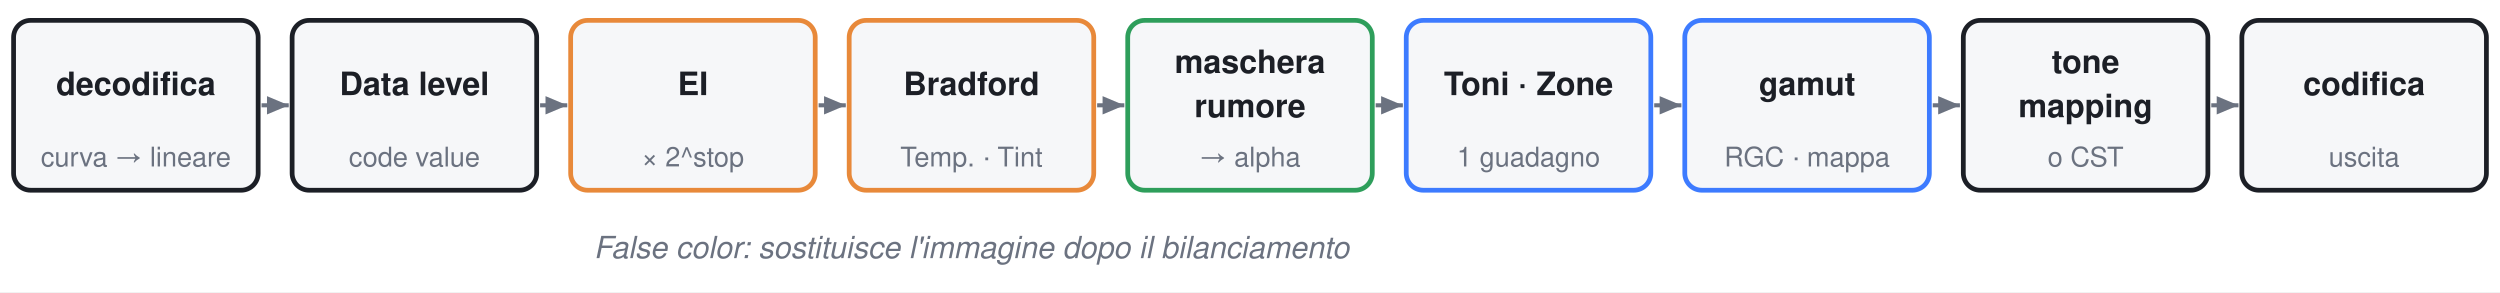
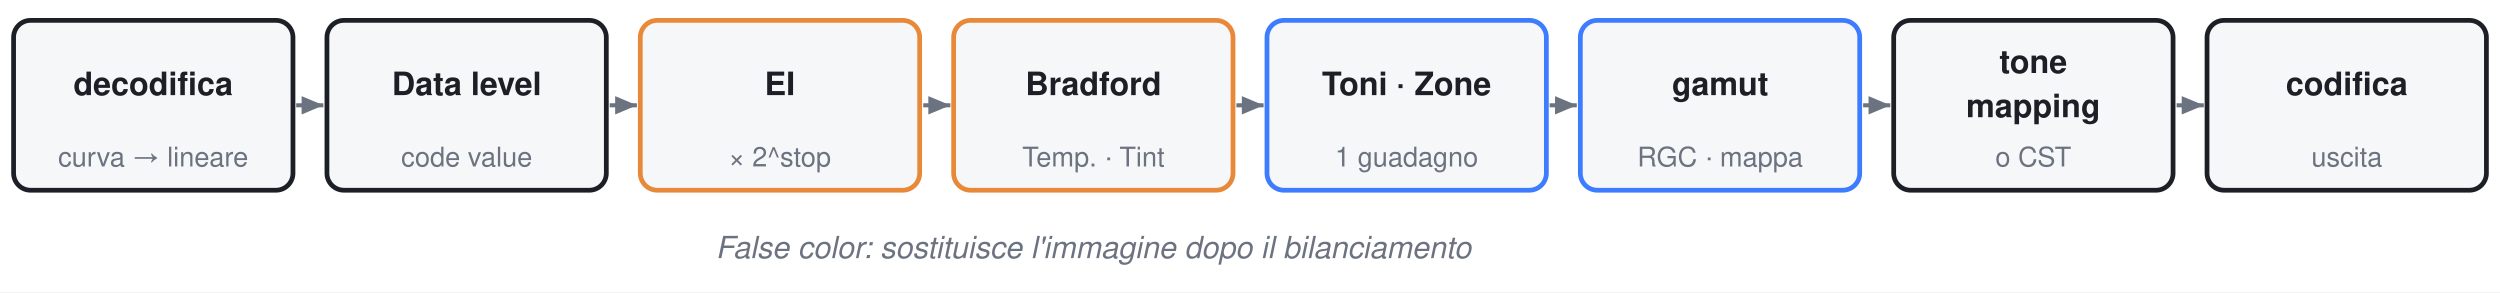
<svg xmlns="http://www.w3.org/2000/svg" width="736" height="86" viewBox="0 0 736 86" font-family="Helvetica Neue, Helvetica, Arial, sans-serif">
  <rect width="100%" height="100%" fill="#ffffff" />
-   <rect x="4.00" y="6.00" width="72.00" height="50.00" fill="#f6f7f9" stroke="#1c1f26" stroke-width="1.4" rx="5" fill-opacity="1" />
-   <text x="40.0" y="28.0" font-size="9.5" text-anchor="middle" fill="#1c1f26" font-weight="bold">decodifica</text>
-   <text x="40.0" y="49.0" font-size="8" text-anchor="middle" fill="#6b7280" font-weight="normal">curva → lineare</text>
-   <rect x="86.00" y="6.00" width="72.00" height="50.00" fill="#f6f7f9" stroke="#1c1f26" stroke-width="1.4" rx="5" fill-opacity="1" />
-   <text x="122.0" y="28.0" font-size="9.5" text-anchor="middle" fill="#1c1f26" font-weight="bold">Data level</text>
-   <text x="122.0" y="49.0" font-size="8" text-anchor="middle" fill="#6b7280" font-weight="normal">code value</text>
-   <line x1="77.0" y1="31.0" x2="85.0" y2="31.0" stroke="#6b7280" stroke-width="1.2" />
-   <polygon points="85.0,31.0 78.6,33.7 78.6,28.3" fill="#6b7280" />
-   <rect x="168.00" y="6.00" width="72.00" height="50.00" fill="#f6f7f9" stroke="#e8893a" stroke-width="1.4" rx="5" fill-opacity="1" />
-   <text x="204.0" y="28.0" font-size="9.5" text-anchor="middle" fill="#1c1f26" font-weight="bold">EI</text>
-   <text x="204.0" y="49.0" font-size="8" text-anchor="middle" fill="#6b7280" font-weight="normal">× 2^stop</text>
-   <line x1="159.0" y1="31.0" x2="167.0" y2="31.0" stroke="#6b7280" stroke-width="1.2" />
-   <polygon points="167.0,31.0 160.6,33.7 160.6,28.3" fill="#6b7280" />
-   <rect x="250.00" y="6.00" width="72.00" height="50.00" fill="#f6f7f9" stroke="#e8893a" stroke-width="1.4" rx="5" fill-opacity="1" />
-   <text x="286.0" y="28.0" font-size="9.5" text-anchor="middle" fill="#1c1f26" font-weight="bold">Bradford</text>
-   <text x="286.0" y="49.0" font-size="8" text-anchor="middle" fill="#6b7280" font-weight="normal">Temp. · Tint</text>
-   <line x1="241.0" y1="31.0" x2="249.0" y2="31.0" stroke="#6b7280" stroke-width="1.2" />
-   <polygon points="249.0,31.0 242.6,33.7 242.6,28.3" fill="#6b7280" />
-   <rect x="332.00" y="6.00" width="72.00" height="50.00" fill="#f6f7f9" stroke="#2e9e5b" stroke-width="1.4" rx="5" fill-opacity="1" />
-   <text x="368.0" y="21.5" font-size="9.5" text-anchor="middle" fill="#1c1f26" font-weight="bold">maschera</text>
-   <text x="368.0" y="34.5" font-size="9.5" text-anchor="middle" fill="#1c1f26" font-weight="bold">rumore</text>
-   <text x="368.0" y="49.0" font-size="8" text-anchor="middle" fill="#6b7280" font-weight="normal">→ alpha</text>
-   <line x1="323.0" y1="31.0" x2="331.0" y2="31.0" stroke="#6b7280" stroke-width="1.2" />
-   <polygon points="331.0,31.0 324.6,33.7 324.6,28.3" fill="#6b7280" />
-   <rect x="414.00" y="6.00" width="72.00" height="50.00" fill="#f6f7f9" stroke="#3d7bff" stroke-width="1.4" rx="5" fill-opacity="1" />
-   <text x="450.0" y="28.0" font-size="9.5" text-anchor="middle" fill="#1c1f26" font-weight="bold">Toni · Zone</text>
-   <text x="450.0" y="49.0" font-size="8" text-anchor="middle" fill="#6b7280" font-weight="normal">1 guadagno</text>
-   <line x1="405.0" y1="31.0" x2="413.0" y2="31.0" stroke="#6b7280" stroke-width="1.2" />
-   <polygon points="413.0,31.0 406.6,33.7 406.6,28.3" fill="#6b7280" />
-   <rect x="496.00" y="6.00" width="72.00" height="50.00" fill="#f6f7f9" stroke="#3d7bff" stroke-width="1.4" rx="5" fill-opacity="1" />
-   <text x="532.0" y="28.0" font-size="9.5" text-anchor="middle" fill="#1c1f26" font-weight="bold">gamut</text>
-   <text x="532.0" y="49.0" font-size="8" text-anchor="middle" fill="#6b7280" font-weight="normal">RGC · mappa</text>
-   <line x1="487.0" y1="31.0" x2="495.0" y2="31.0" stroke="#6b7280" stroke-width="1.2" />
-   <polygon points="495.0,31.0 488.6,33.7 488.6,28.3" fill="#6b7280" />
-   <rect x="578.00" y="6.00" width="72.00" height="50.00" fill="#f6f7f9" stroke="#1c1f26" stroke-width="1.4" rx="5" fill-opacity="1" />
-   <text x="614.0" y="21.5" font-size="9.5" text-anchor="middle" fill="#1c1f26" font-weight="bold">tone</text>
-   <text x="614.0" y="34.5" font-size="9.5" text-anchor="middle" fill="#1c1f26" font-weight="bold">mapping</text>
-   <text x="614.0" y="49.0" font-size="8" text-anchor="middle" fill="#6b7280" font-weight="normal">o CST</text>
-   <line x1="569.0" y1="31.0" x2="577.0" y2="31.0" stroke="#6b7280" stroke-width="1.2" />
-   <polygon points="577.0,31.0 570.6,33.7 570.6,28.3" fill="#6b7280" />
-   <rect x="660.00" y="6.00" width="72.00" height="50.00" fill="#f6f7f9" stroke="#1c1f26" stroke-width="1.4" rx="5" fill-opacity="1" />
-   <text x="696.0" y="28.0" font-size="9.5" text-anchor="middle" fill="#1c1f26" font-weight="bold">codifica</text>
-   <text x="696.0" y="49.0" font-size="8" text-anchor="middle" fill="#6b7280" font-weight="normal">uscita</text>
-   <line x1="651.0" y1="31.0" x2="659.0" y2="31.0" stroke="#6b7280" stroke-width="1.2" />
-   <polygon points="659.0,31.0 652.6,33.7 652.6,28.3" fill="#6b7280" />
-   <text x="286.0" y="76.0" font-size="9" text-anchor="middle" fill="#6b7280" font-weight="normal" font-style="italic">False color: sostituisce l'immagine dopo il bilanciamento</text>
+   <rect x="4.00" y="6.00" width="82.25" height="50.00" fill="#f6f7f9" stroke="#1c1f26" stroke-width="1.4" rx="5" fill-opacity="1" />
+   <text x="45.1" y="28.0" font-size="9.5" text-anchor="middle" fill="#1c1f26" font-weight="bold">decodifica</text>
+   <text x="45.1" y="49.0" font-size="8" text-anchor="middle" fill="#6b7280" font-weight="normal">curva → lineare</text>
+   <rect x="96.25" y="6.00" width="82.25" height="50.00" fill="#f6f7f9" stroke="#1c1f26" stroke-width="1.4" rx="5" fill-opacity="1" />
+   <text x="137.4" y="28.0" font-size="9.5" text-anchor="middle" fill="#1c1f26" font-weight="bold">Data level</text>
+   <text x="137.4" y="49.0" font-size="8" text-anchor="middle" fill="#6b7280" font-weight="normal">code value</text>
+   <line x1="87.2" y1="31.0" x2="95.2" y2="31.0" stroke="#6b7280" stroke-width="1.2" />
+   <polygon points="95.2,31.0 88.8,33.7 88.8,28.3" fill="#6b7280" />
+   <rect x="188.50" y="6.00" width="82.25" height="50.00" fill="#f6f7f9" stroke="#e8893a" stroke-width="1.4" rx="5" fill-opacity="1" />
+   <text x="229.6" y="28.0" font-size="9.5" text-anchor="middle" fill="#1c1f26" font-weight="bold">EI</text>
+   <text x="229.6" y="49.0" font-size="8" text-anchor="middle" fill="#6b7280" font-weight="normal">× 2^stop</text>
+   <line x1="179.5" y1="31.0" x2="187.5" y2="31.0" stroke="#6b7280" stroke-width="1.2" />
+   <polygon points="187.5,31.0 181.1,33.7 181.1,28.3" fill="#6b7280" />
+   <rect x="280.75" y="6.00" width="82.25" height="50.00" fill="#f6f7f9" stroke="#e8893a" stroke-width="1.4" rx="5" fill-opacity="1" />
+   <text x="321.9" y="28.0" font-size="9.5" text-anchor="middle" fill="#1c1f26" font-weight="bold">Bradford</text>
+   <text x="321.9" y="49.0" font-size="8" text-anchor="middle" fill="#6b7280" font-weight="normal">Temp. · Tint</text>
+   <line x1="271.8" y1="31.0" x2="279.8" y2="31.0" stroke="#6b7280" stroke-width="1.2" />
+   <polygon points="279.8,31.0 273.3,33.7 273.3,28.3" fill="#6b7280" />
+   <rect x="373.00" y="6.00" width="82.25" height="50.00" fill="#f6f7f9" stroke="#3d7bff" stroke-width="1.4" rx="5" fill-opacity="1" />
+   <text x="414.1" y="28.0" font-size="9.5" text-anchor="middle" fill="#1c1f26" font-weight="bold">Toni · Zone</text>
+   <text x="414.1" y="49.0" font-size="8" text-anchor="middle" fill="#6b7280" font-weight="normal">1 guadagno</text>
+   <line x1="364.0" y1="31.0" x2="372.0" y2="31.0" stroke="#6b7280" stroke-width="1.2" />
+   <polygon points="372.0,31.0 365.6,33.7 365.6,28.3" fill="#6b7280" />
+   <rect x="465.25" y="6.00" width="82.25" height="50.00" fill="#f6f7f9" stroke="#3d7bff" stroke-width="1.4" rx="5" fill-opacity="1" />
+   <text x="506.4" y="28.0" font-size="9.5" text-anchor="middle" fill="#1c1f26" font-weight="bold">gamut</text>
+   <text x="506.4" y="49.0" font-size="8" text-anchor="middle" fill="#6b7280" font-weight="normal">RGC · mappa</text>
+   <line x1="456.2" y1="31.0" x2="464.2" y2="31.0" stroke="#6b7280" stroke-width="1.2" />
+   <polygon points="464.2,31.0 457.8,33.7 457.8,28.3" fill="#6b7280" />
+   <rect x="557.50" y="6.00" width="82.25" height="50.00" fill="#f6f7f9" stroke="#1c1f26" stroke-width="1.4" rx="5" fill-opacity="1" />
+   <text x="598.6" y="21.5" font-size="9.5" text-anchor="middle" fill="#1c1f26" font-weight="bold">tone</text>
+   <text x="598.6" y="34.5" font-size="9.5" text-anchor="middle" fill="#1c1f26" font-weight="bold">mapping</text>
+   <text x="598.6" y="49.0" font-size="8" text-anchor="middle" fill="#6b7280" font-weight="normal">o CST</text>
+   <line x1="548.5" y1="31.0" x2="556.5" y2="31.0" stroke="#6b7280" stroke-width="1.2" />
+   <polygon points="556.5,31.0 550.1,33.7 550.1,28.3" fill="#6b7280" />
+   <rect x="649.75" y="6.00" width="82.25" height="50.00" fill="#f6f7f9" stroke="#1c1f26" stroke-width="1.4" rx="5" fill-opacity="1" />
+   <text x="690.9" y="28.0" font-size="9.5" text-anchor="middle" fill="#1c1f26" font-weight="bold">codifica</text>
+   <text x="690.9" y="49.0" font-size="8" text-anchor="middle" fill="#6b7280" font-weight="normal">uscita</text>
+   <line x1="640.8" y1="31.0" x2="648.8" y2="31.0" stroke="#6b7280" stroke-width="1.2" />
+   <polygon points="648.8,31.0 642.3,33.7 642.3,28.3" fill="#6b7280" />
+   <text x="321.9" y="76.0" font-size="9" text-anchor="middle" fill="#6b7280" font-weight="normal" font-style="italic">False color: sostituisce l'immagine dopo il bilanciamento</text>
</svg>
